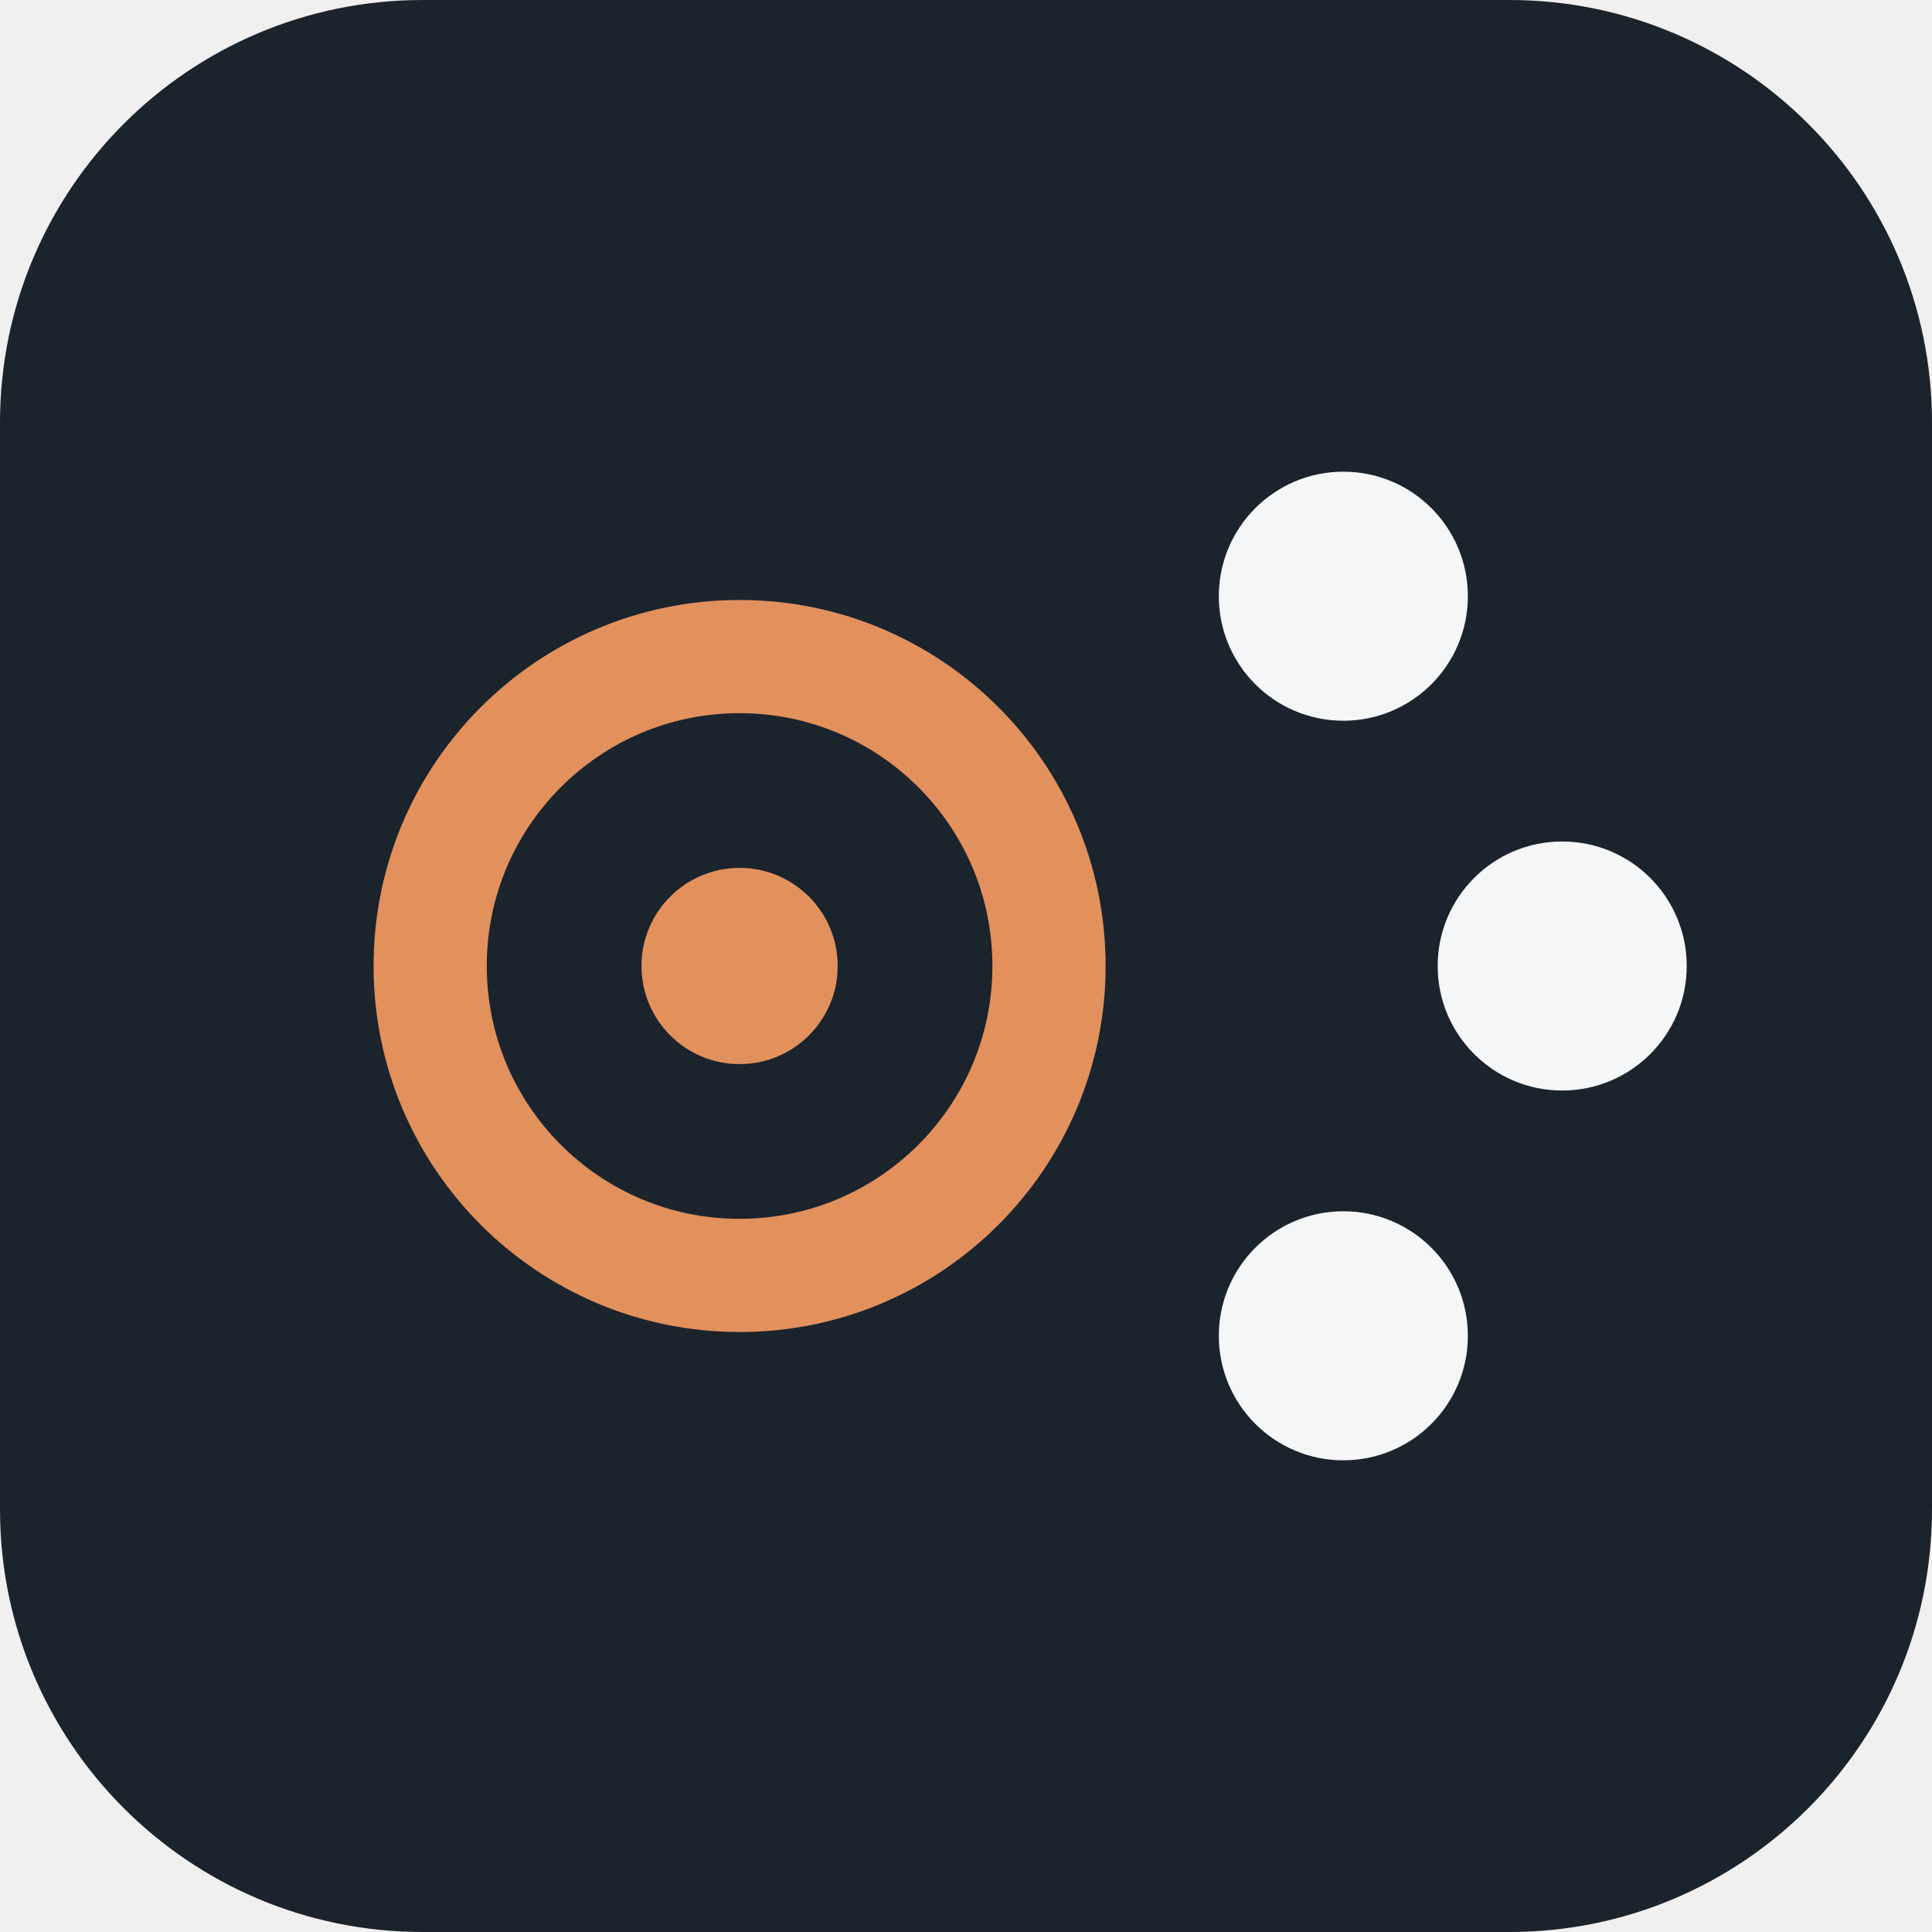
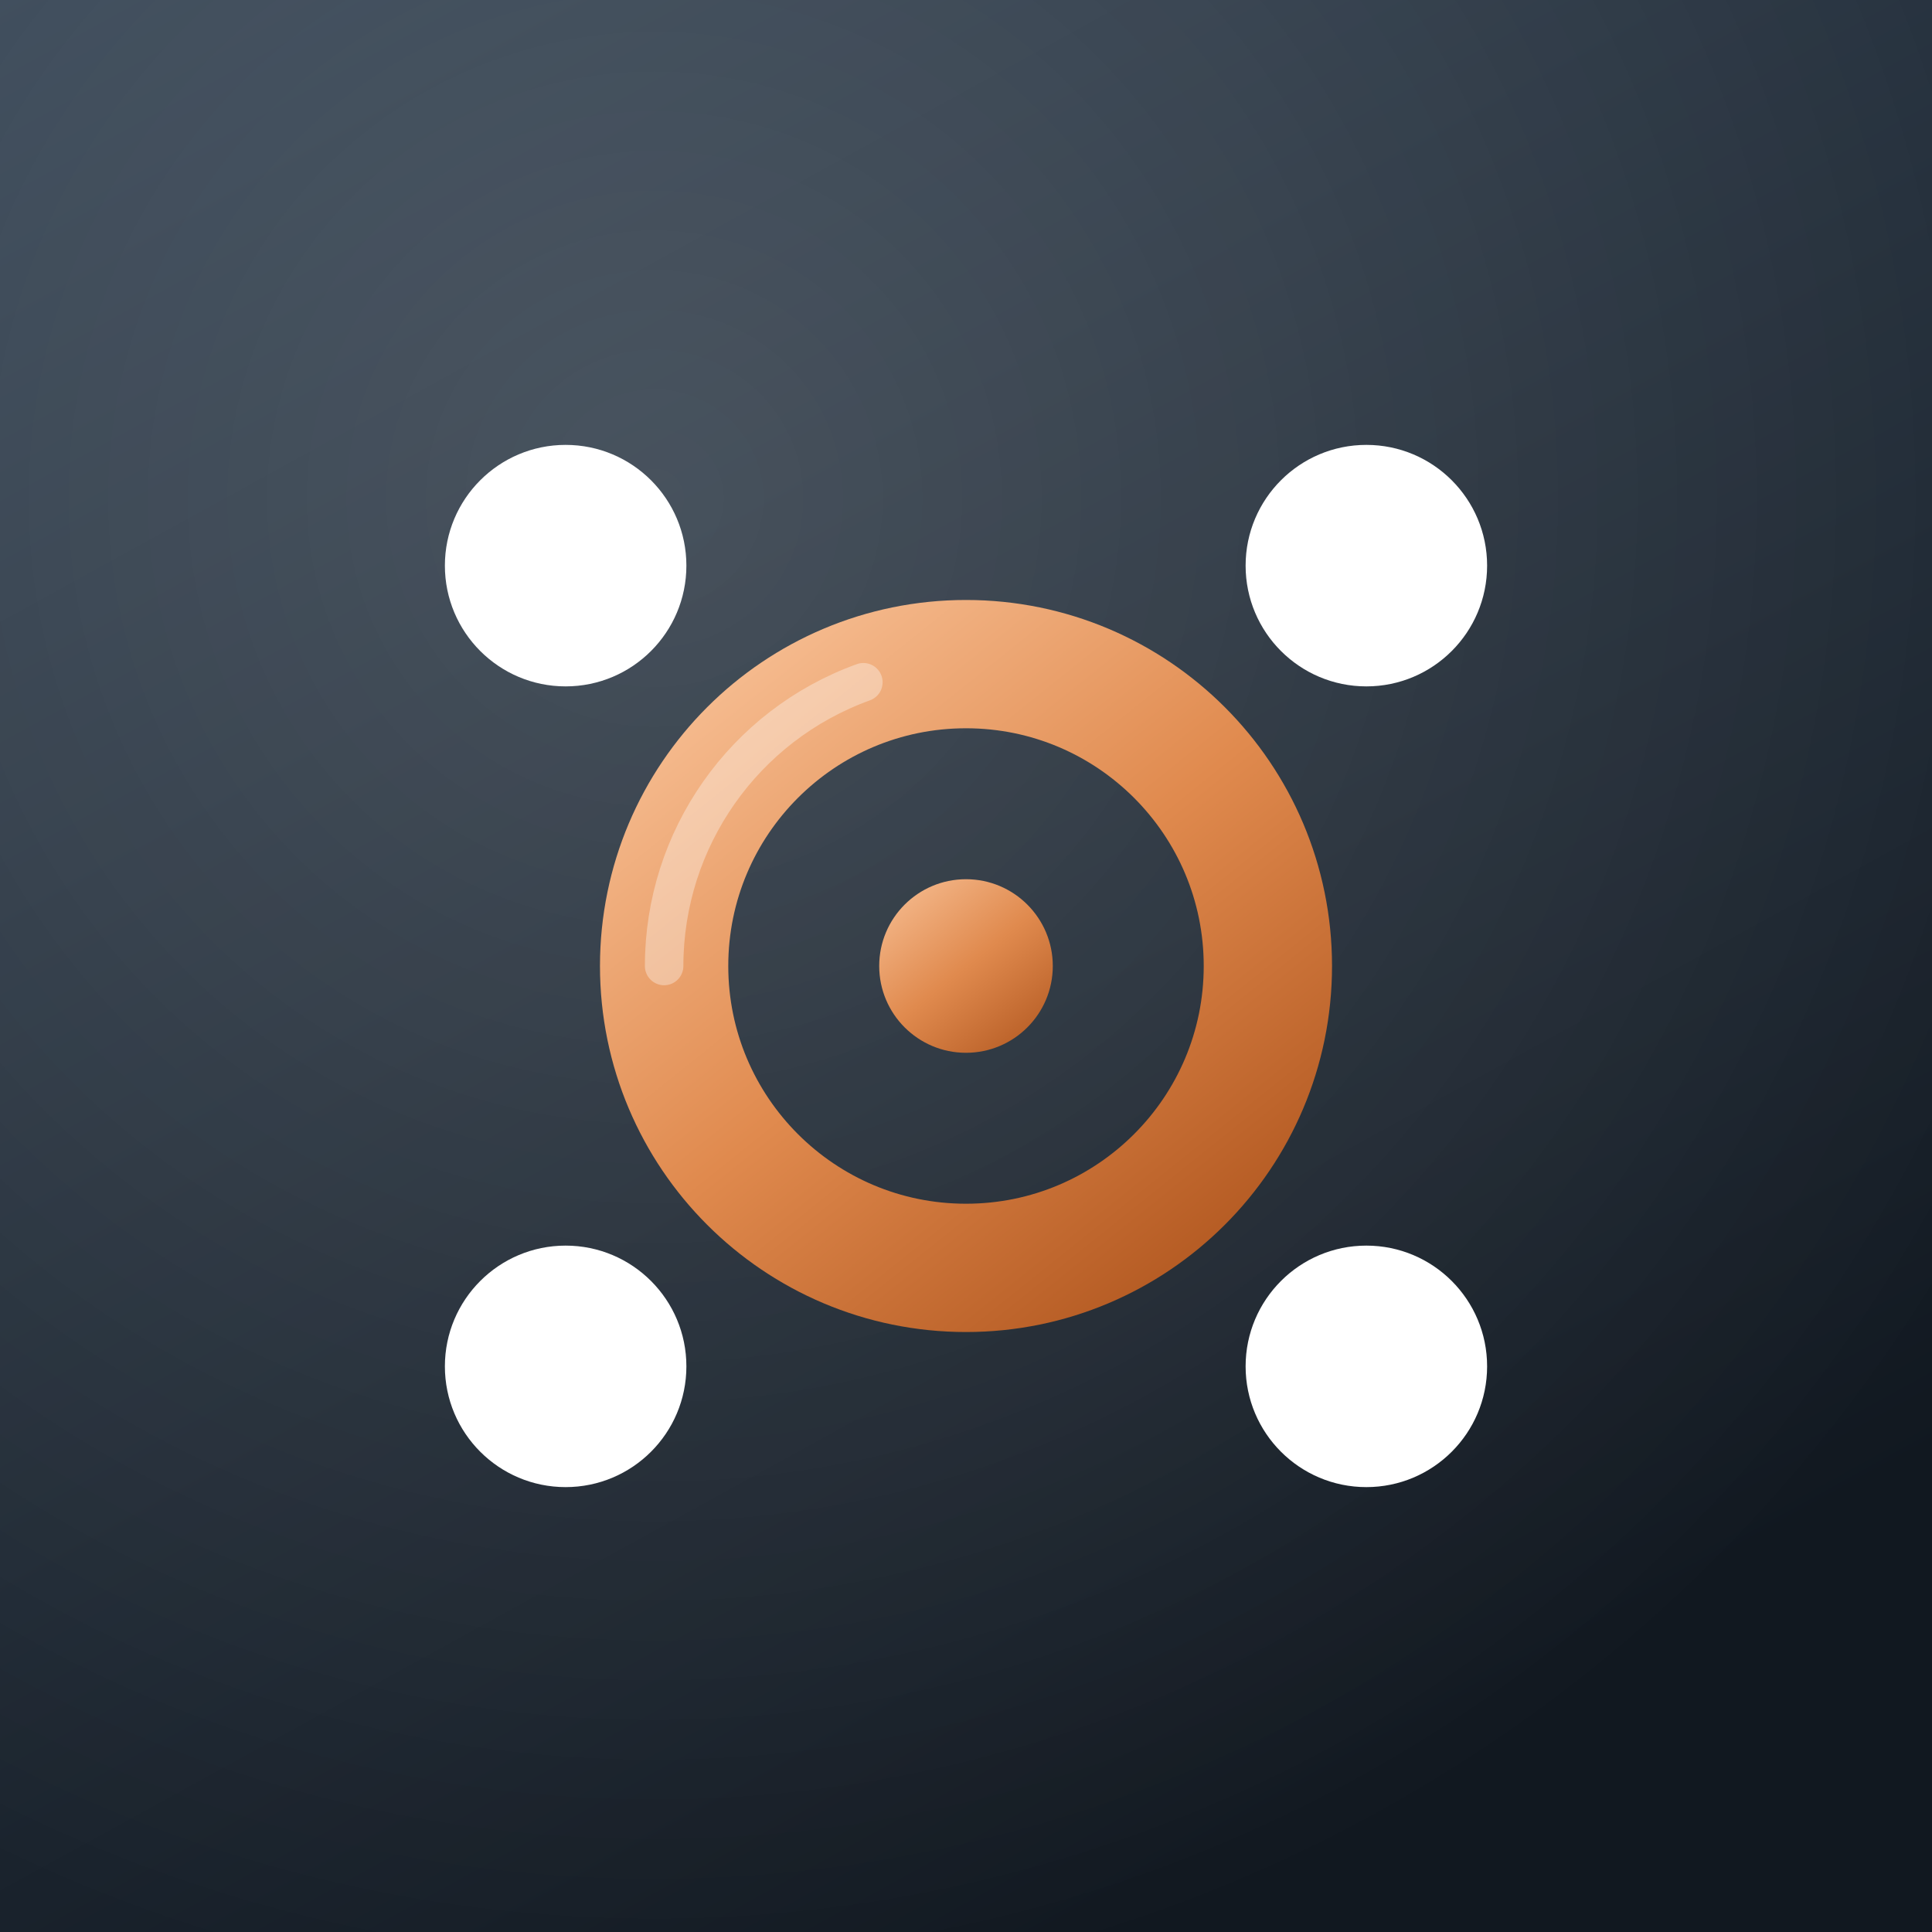
- <svg xmlns="http://www.w3.org/2000/svg" viewBox="0 0 512 512" width="512" height="512">
-   <rect width="512" height="512" rx="112" fill="#1b232d" />
-   <circle cx="196" cy="256" r="82" fill="none" stroke="#e2915d" stroke-width="30" />
-   <circle cx="196" cy="256" r="26" fill="#e2915d" />
-   <circle cx="356" cy="158" r="33" fill="#f4f6f8" />
-   <circle cx="414" cy="256" r="33" fill="#f4f6f8" />
-   <circle cx="356" cy="354" r="33" fill="#f4f6f8" />
+ <svg xmlns="http://www.w3.org/2000/svg" viewBox="0 0 512 512" width="512" height="512" role="img" aria-label="Nexus One">
+   <defs>
+     <linearGradient id="bg" x1="0" y1="0" x2="0.55" y2="1">
+       <stop offset="0" stop-color="#334252" />
+       <stop offset="1" stop-color="#111820" />
+     </linearGradient>
+     <linearGradient id="cu" x1="0.1" y1="0" x2="0.9" y2="1">
+       <stop offset="0" stop-color="#f6bc90" />
+       <stop offset="0.5" stop-color="#e08a4e" />
+       <stop offset="1" stop-color="#b45a22" />
+     </linearGradient>
+     <radialGradient id="glow" cx="0.34" cy="0.26" r="0.78">
+       <stop offset="0" stop-color="#fff" stop-opacity="0.15" />
+       <stop offset="1" stop-color="#fff" stop-opacity="0" />
+     </radialGradient>
+   </defs>
+   <rect width="512" height="512" fill="url(#bg)" />
+   <rect width="512" height="512" fill="url(#glow)" />
+   <circle cx="256" cy="256" r="80.0" fill="none" stroke="url(#cu)" stroke-width="34.0" />
+   <path d="M176.0 256 A80.0 80.0 0 0 1 228.8 180.8" fill="none" stroke="#fff" stroke-opacity="0.34" stroke-width="10.2" stroke-linecap="round" />
+   <circle cx="256" cy="256" r="23.0" fill="url(#cu)" />
+   <circle cx="362.1" cy="149.9" r="32.0" fill="#fff" />
+   <circle cx="362.1" cy="362.1" r="32.0" fill="#fff" />
+   <circle cx="149.9" cy="362.1" r="32.0" fill="#fff" />
+   <circle cx="149.9" cy="149.9" r="32.0" fill="#fff" />
</svg>
